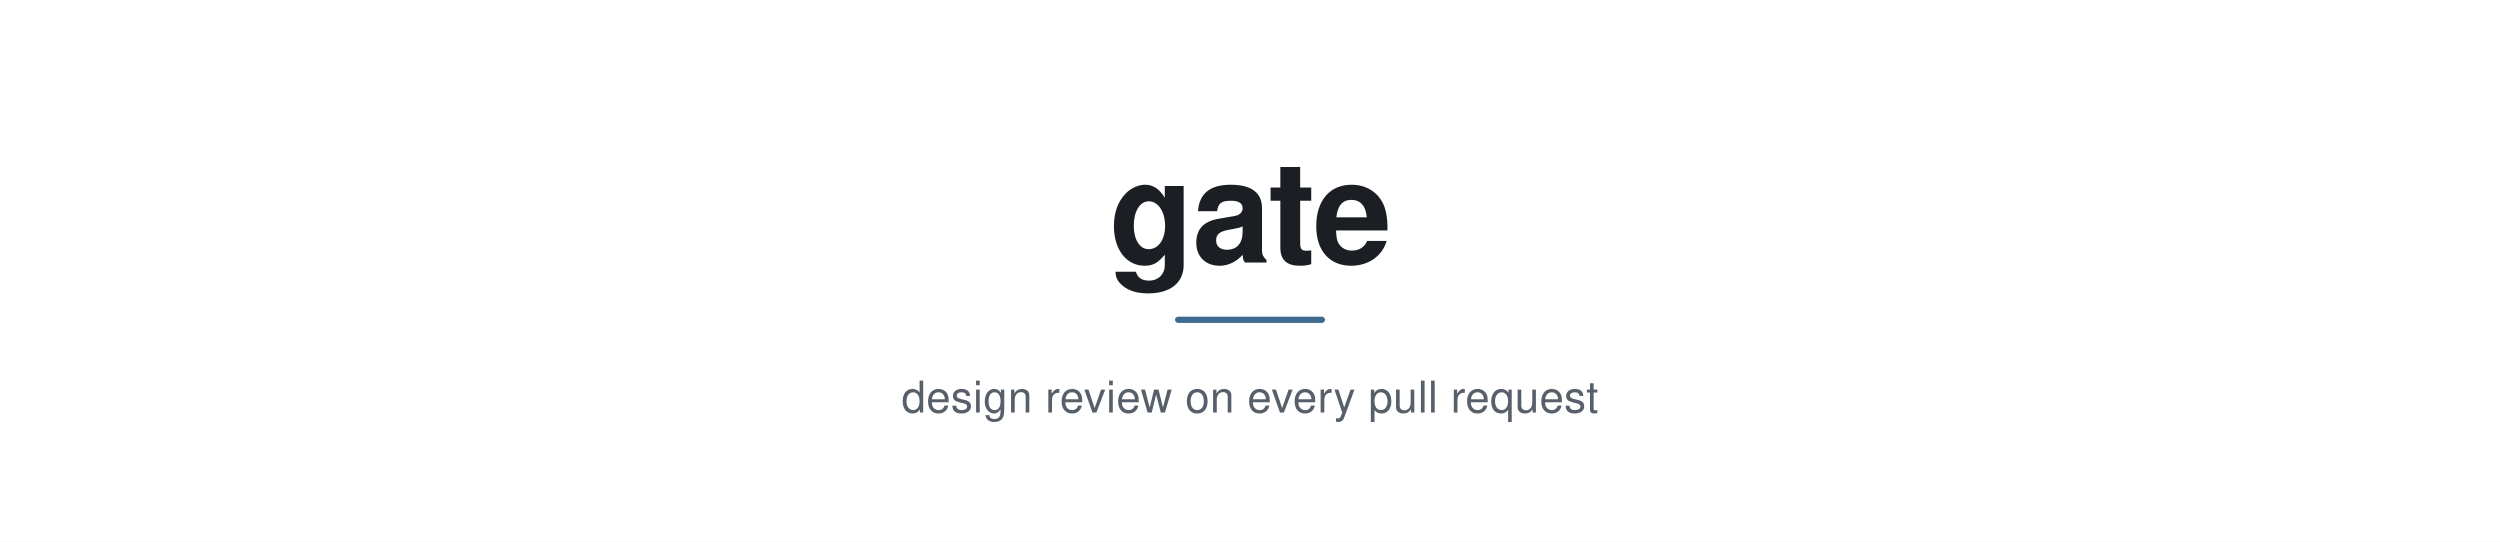
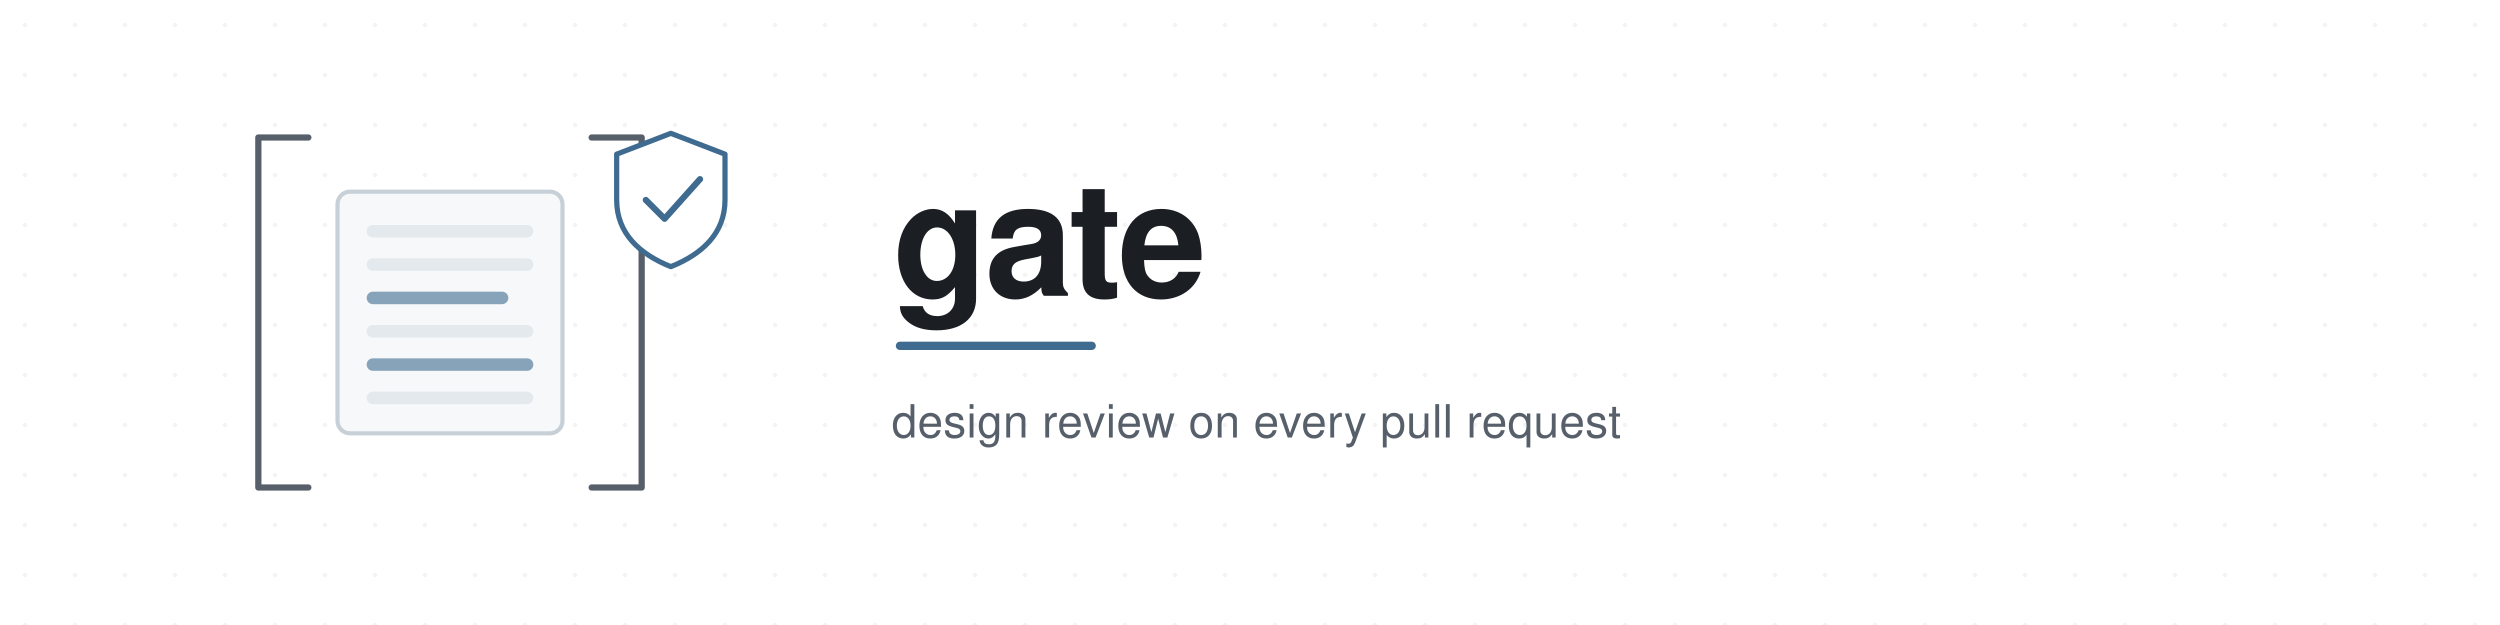
- <svg xmlns="http://www.w3.org/2000/svg" width="1200" height="260" viewBox="0 0 1200 260" role="img" aria-label="gate: design review on every pull request">
-   <rect width="1200" height="260" fill="#FFFFFF" />
-   <text x="600" y="126" text-anchor="middle" font-family="ui-sans-serif, -apple-system, 'Segoe UI', Helvetica, Arial, sans-serif" font-size="68" font-weight="600" letter-spacing="-1" fill="#1B1F24">gate</text>
-   <rect x="564" y="152" width="72" height="3" rx="1.5" fill="#3E6B8F" />
-   <text x="600" y="198" text-anchor="middle" font-family="ui-sans-serif, -apple-system, 'Segoe UI', Helvetica, Arial, sans-serif" font-size="21" font-weight="400" letter-spacing="0.2" fill="#57606A">design review on every pull request</text>
+ <svg xmlns="http://www.w3.org/2000/svg" width="1200" height="300" viewBox="0 0 1200 300" role="img" aria-label="gate: design review on every pull request">
+   <rect width="1200" height="300" fill="#FFFFFF" />
+   <defs>
+     <pattern id="dots" width="24" height="24" patternUnits="userSpaceOnUse">
+       <circle cx="12" cy="12" r="1.1" fill="#1B1F24" />
+     </pattern>
+   </defs>
+   <rect width="1200" height="300" fill="url(#dots)" opacity="0.05" aria-hidden="true" />
+   <g aria-hidden="true" stroke-linecap="round" stroke-linejoin="round">
+     <rect x="162" y="92" width="108" height="116" rx="6" fill="#F6F8FA" stroke="#C7CFD7" stroke-width="2" />
+     <rect x="176" y="108" width="80" height="6" rx="3" fill="#E4E9EE" />
+     <rect x="176" y="124" width="80" height="6" rx="3" fill="#E4E9EE" />
+     <rect x="176" y="156" width="80" height="6" rx="3" fill="#E4E9EE" />
+     <rect x="176" y="188" width="80" height="6" rx="3" fill="#E4E9EE" />
+     <rect x="176" y="140" width="68" height="6" rx="3" fill="#3E6B8F" opacity="0.6" />
+     <rect x="176" y="172" width="80" height="6" rx="3" fill="#3E6B8F" opacity="0.6" />
+     <path d="M 148 66 H 124 V 234 H 148" fill="none" stroke="#57606A" stroke-width="3" />
+     <path d="M 284 66 H 308 V 234 H 284" fill="none" stroke="#57606A" stroke-width="3" />
+     <path d="M 322 64 l 26 10 v 22 c 0 16 -11 26 -26 32 c -15 -6 -26 -16 -26 -32 v -22 z" fill="#FFFFFF" stroke="#3E6B8F" stroke-width="2.5" />
+     <polyline points="310 96 319 105 336 86" fill="none" stroke="#3E6B8F" stroke-width="3" />
+   </g>
+   <text x="428" y="142" font-family="ui-sans-serif, -apple-system, 'Segoe UI', Helvetica, Arial, sans-serif" font-size="76" font-weight="600" letter-spacing="-1.5" fill="#1B1F24">gate</text>
+   <rect x="430" y="164" width="96" height="4" rx="2" fill="#3E6B8F" />
+   <text x="428" y="210" font-family="ui-sans-serif, -apple-system, 'Segoe UI', Helvetica, Arial, sans-serif" font-size="22" font-weight="400" letter-spacing="0.2" fill="#57606A">design review on every pull request</text>
</svg>
